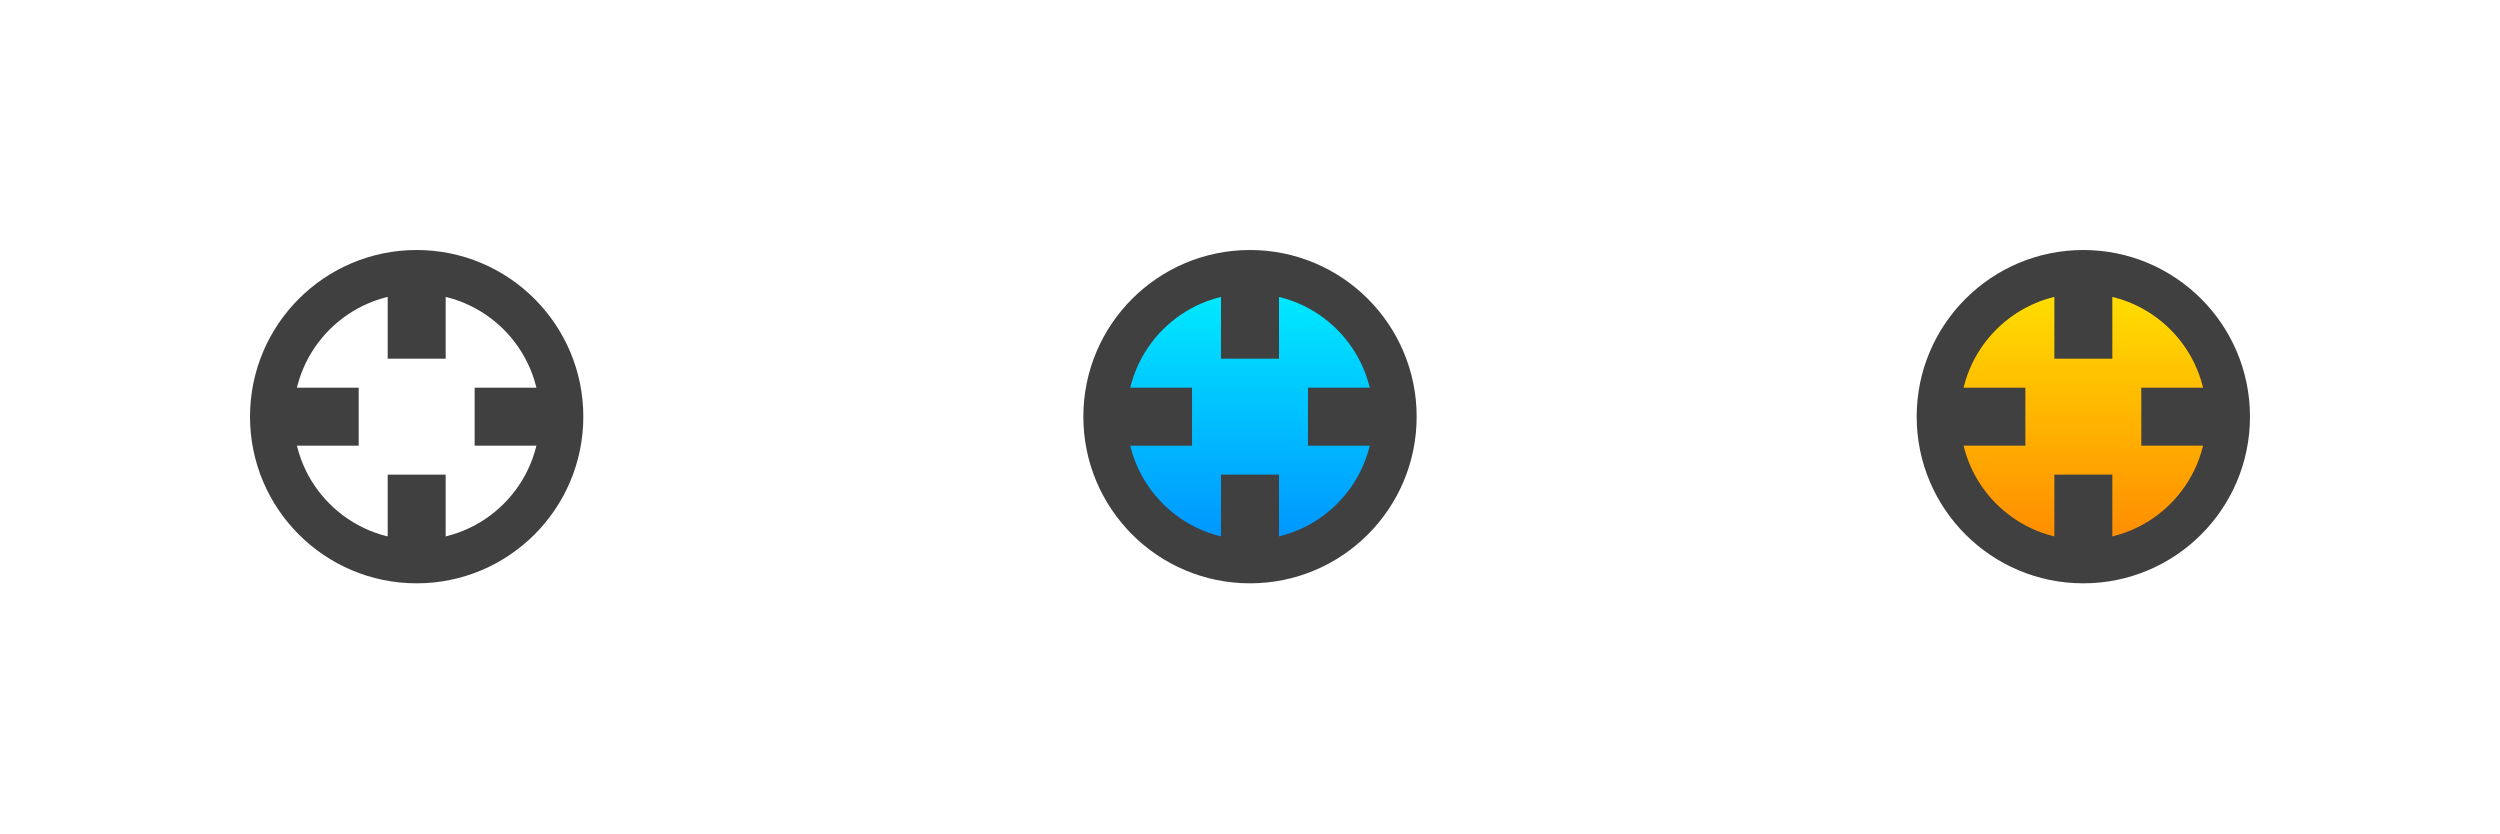
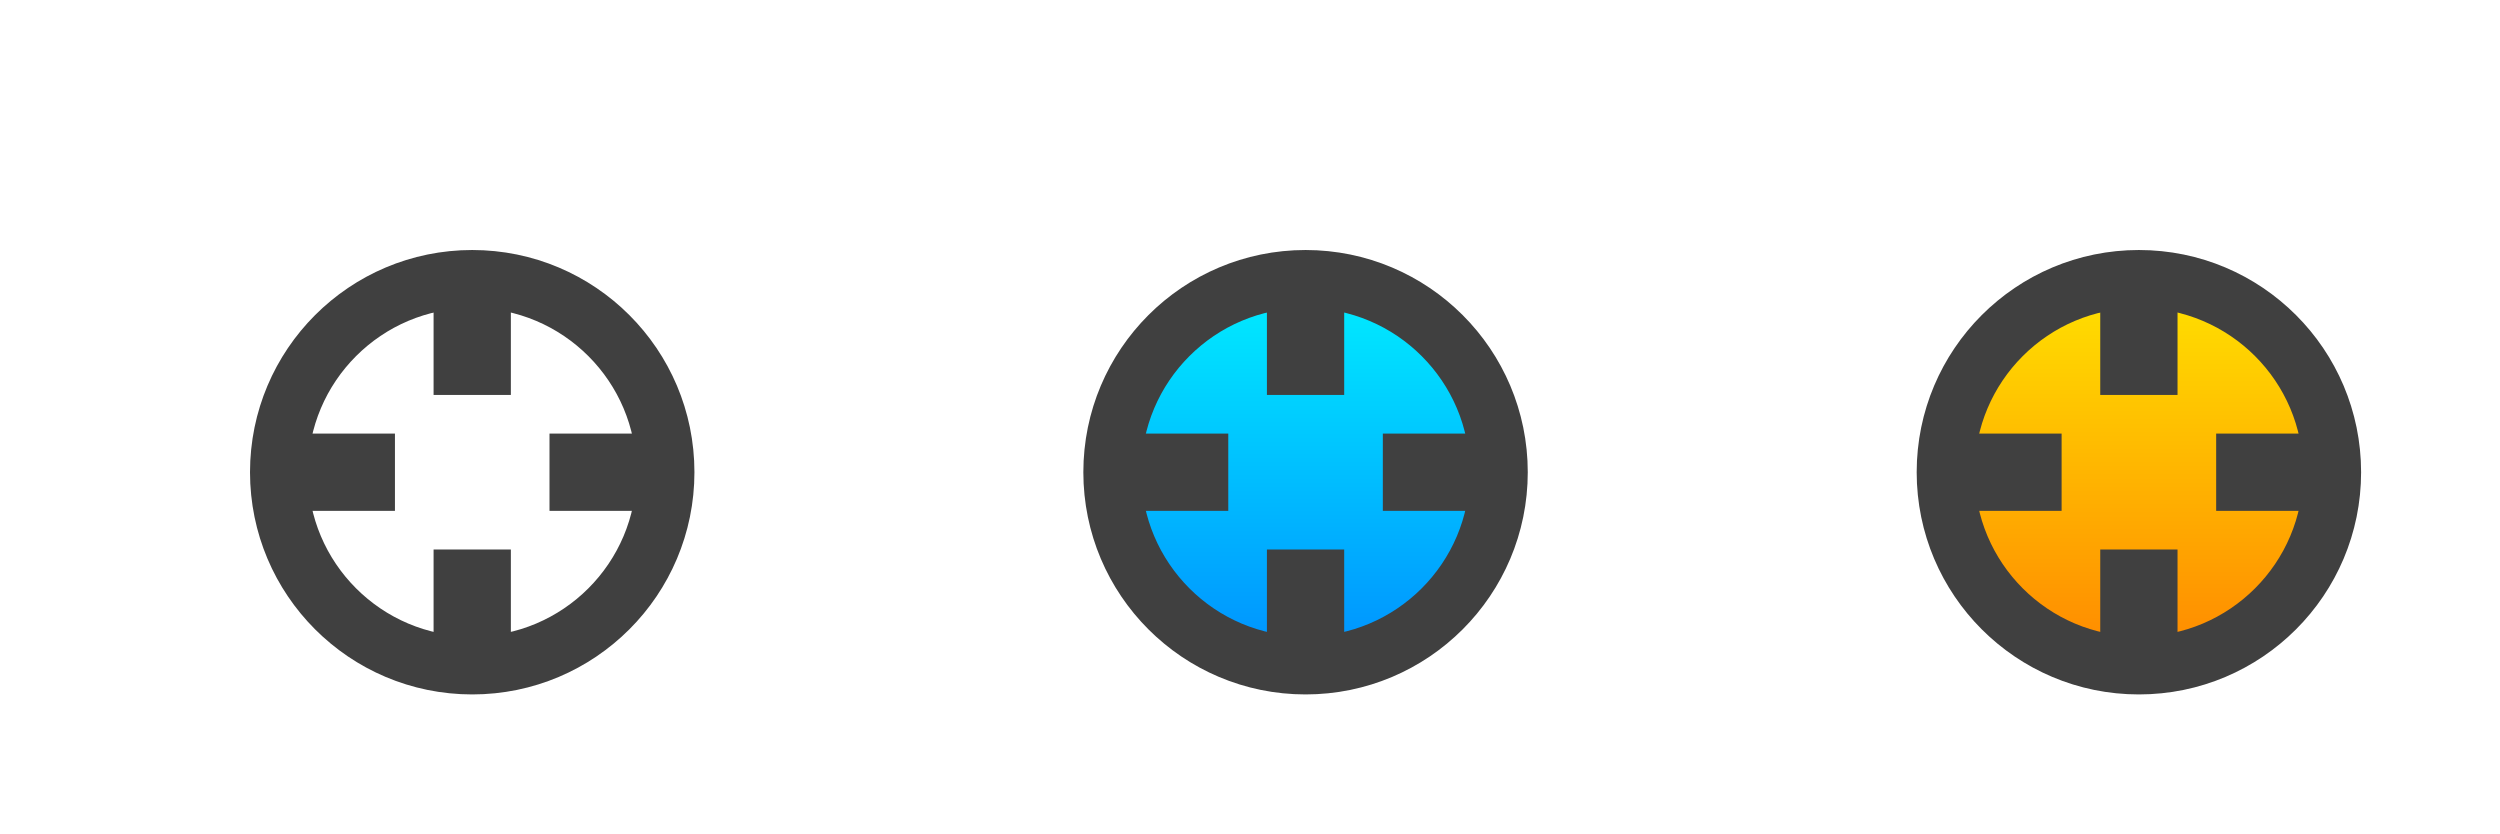
<svg xmlns="http://www.w3.org/2000/svg" xmlns:xlink="http://www.w3.org/1999/xlink" width="90" height="30" id="svg2" version="1.1">
  <defs id="defs4">
    <linearGradient id="linearGradient3799">
      <stop style="stop-color:#ff8700;stop-opacity:1;" offset="0" id="stop3801" />
      <stop style="stop-color:#ffe300;stop-opacity:1;" offset="1" id="stop3803" />
    </linearGradient>
    <linearGradient id="linearGradient3817">
      <stop style="stop-color:#0090ff;stop-opacity:1;" offset="0" id="stop3819" />
      <stop style="stop-color:#00efff;stop-opacity:1;" offset="1" id="stop3821" />
    </linearGradient>
    <linearGradient xlink:href="#linearGradient3817" id="linearGradient3823" x1="6" y1="8" x2="6" y2="4" gradientUnits="userSpaceOnUse" />
    <linearGradient xlink:href="#linearGradient3799" id="linearGradient3046" gradientUnits="userSpaceOnUse" x1="6" y1="8" x2="6" y2="4" />
    <linearGradient xlink:href="#linearGradient3817" id="linearGradient3181" gradientUnits="userSpaceOnUse" x1="6" y1="8" x2="6" y2="4" />
    <linearGradient xlink:href="#linearGradient3799" id="linearGradient3183" gradientUnits="userSpaceOnUse" x1="6" y1="8" x2="6" y2="4" />
    <linearGradient xlink:href="#linearGradient3817" id="linearGradient3199" gradientUnits="userSpaceOnUse" x1="6" y1="8" x2="6" y2="4" />
    <linearGradient xlink:href="#linearGradient3799" id="linearGradient3201" gradientUnits="userSpaceOnUse" x1="6" y1="8" x2="6" y2="4" />
    <linearGradient xlink:href="#linearGradient3817" id="linearGradient3214" gradientUnits="userSpaceOnUse" x1="6" y1="8" x2="6" y2="4" />
    <linearGradient xlink:href="#linearGradient3799" id="linearGradient3216" gradientUnits="userSpaceOnUse" x1="6" y1="8" x2="6" y2="4" />
    <linearGradient xlink:href="#linearGradient3817" id="linearGradient3225" gradientUnits="userSpaceOnUse" x1="6" y1="8" x2="6" y2="4" />
    <linearGradient xlink:href="#linearGradient3817" id="linearGradient3251" gradientUnits="userSpaceOnUse" x1="6" y1="8" x2="6" y2="4" />
-     <linearGradient xlink:href="#linearGradient3817" id="linearGradient3821" gradientUnits="userSpaceOnUse" x1="6" y1="8" x2="6" y2="4" />
-     <linearGradient xlink:href="#linearGradient3817" id="linearGradient3956" gradientUnits="userSpaceOnUse" x1="6" y1="8" x2="6" y2="4" />
+     <linearGradient xlink:href="#linearGradient3817" id="linearGradient4016" gradientUnits="userSpaceOnUse" x1="6" y1="8" x2="6" y2="4" />
+     <linearGradient xlink:href="#linearGradient3799" id="linearGradient4030" gradientUnits="userSpaceOnUse" x1="6" y1="8" x2="6" y2="4" />
+     <linearGradient xlink:href="#linearGradient3817" id="linearGradient4054" gradientUnits="userSpaceOnUse" x1="6" y1="8" x2="6" y2="4" />
+     <linearGradient xlink:href="#linearGradient3799" id="linearGradient4056" gradientUnits="userSpaceOnUse" x1="6" y1="8" x2="6" y2="4" />
  </defs>
-   <g id="layer1" transform="translate(0,-1022.362)">
+   <g id="layer1" transform="translate(0,-1022.362)" style="display:none">
    <path transform="matrix(2.5,0,0,2.5,30,1022.362)" d="M 8,6 A 2,2 0 1 1 4,6 2,2 0 1 1 8,6 z" id="path3167" style="fill:url(#linearGradient3251);fill-opacity:1;stroke:none;display:inline" />
    <path transform="matrix(0.8695028,0,0,0.8695028,39.78298,1032.145)" d="M 12,6 A 6,6 0 1 1 0,6 6,6 0 1 1 12,6 z" id="path3958" style="fill:none;stroke:#404040;stroke-width:1.8;stroke-miterlimit:4;stroke-opacity:1;stroke-dasharray:none" />
    <rect y="1036.319" x="39.783" height="2.087" width="3.13" id="rect3960" style="fill:#404040;fill-opacity:1;stroke:none" />
    <rect style="fill:#404040;fill-opacity:1;stroke:none" id="rect3962" width="3.13" height="2.087" x="47.087" y="1036.319" />
    <rect y="1032.145" x="43.957" height="3.13" width="2.087" id="rect3964" style="fill:#404040;fill-opacity:1;stroke:none" />
    <rect style="fill:#404040;fill-opacity:1;stroke:none" id="rect3966" width="2.087" height="3.13" x="43.957" y="1039.449" />
    <path style="fill:none;stroke:#404040;stroke-width:1.8;stroke-miterlimit:4;stroke-opacity:1;stroke-dasharray:none" id="path3946" d="M 12,6 A 6,6 0 1 1 0,6 6,6 0 1 1 12,6 z" transform="matrix(0.8695028,0,0,0.8695028,9.782983,1032.145)" />
    <rect style="fill:#404040;fill-opacity:1;stroke:none" id="rect3948" width="3.13" height="2.087" x="9.783" y="1036.319" />
    <rect y="1036.319" x="17.087" height="2.087" width="3.13" id="rect3950" style="fill:#404040;fill-opacity:1;stroke:none" />
    <rect style="fill:#404040;fill-opacity:1;stroke:none" id="rect3952" width="2.087" height="3.13" x="13.957" y="1032.145" />
    <rect y="1039.449" x="13.957" height="3.13" width="2.087" id="rect3954" style="fill:#404040;fill-opacity:1;stroke:none" />
    <path style="fill:url(#linearGradient3046);fill-opacity:1;stroke:none;display:inline" id="path3044" d="M 8,6 A 2,2 0 1 1 4,6 2,2 0 1 1 8,6 z" transform="matrix(2.5,0,0,2.5,60,1022.362)" />
    <path transform="matrix(0.8695028,0,0,0.8695028,69.78298,1032.145)" d="M 12,6 A 6,6 0 1 1 0,6 6,6 0 1 1 12,6 z" id="path3968" style="fill:none;stroke:#404040;stroke-width:1.8;stroke-miterlimit:4;stroke-opacity:1;stroke-dasharray:none" />
    <rect y="1036.319" x="69.783" height="2.087" width="3.13" id="rect3970" style="fill:#404040;fill-opacity:1;stroke:none" />
    <rect style="fill:#404040;fill-opacity:1;stroke:none" id="rect3972" width="3.13" height="2.087" x="77.087" y="1036.319" />
    <rect y="1032.145" x="73.957" height="3.13" width="2.087" id="rect3974" style="fill:#404040;fill-opacity:1;stroke:none" />
    <rect style="fill:#404040;fill-opacity:1;stroke:none" id="rect3976" width="2.087" height="3.13" x="73.957" y="1039.449" />
+     <path style="fill:none;stroke:#404040;stroke-width:1.8;stroke-miterlimit:4;stroke-opacity:1;stroke-dasharray:none" id="path4006" d="M 12,6 A 6,6 0 1 1 0,6 6,6 0 1 1 12,6 z" transform="matrix(0.8695028,0,0,0.8695028,39.78298,1012.145)" />
+     <rect style="fill:#404040;fill-opacity:1;stroke:none" id="rect4008" width="3.13" height="2.087" x="39.783" y="1016.319" />
+     <rect y="1016.319" x="47.087" height="2.087" width="3.13" id="rect4010" style="fill:#404040;fill-opacity:1;stroke:none" />
+     <rect style="fill:#404040;fill-opacity:1;stroke:none" id="rect4012" width="2.087" height="3.13" x="43.957" y="1012.145" />
+     <rect y="1019.449" x="43.957" height="3.13" width="2.087" id="rect4014" style="fill:#404040;fill-opacity:1;stroke:none" />
+     <path style="fill:none;stroke:#404040;stroke-width:1.8;stroke-miterlimit:4;stroke-opacity:1;stroke-dasharray:none" id="path4020" d="M 12,6 A 6,6 0 1 1 0,6 6,6 0 1 1 12,6 z" transform="matrix(0.8695028,0,0,0.8695028,69.78298,1012.145)" />
+     <rect style="fill:#404040;fill-opacity:1;stroke:none" id="rect4022" width="3.13" height="2.087" x="69.783" y="1016.319" />
+     <rect y="1016.319" x="77.087" height="2.087" width="3.13" id="rect4024" style="fill:#404040;fill-opacity:1;stroke:none" />
+     <rect style="fill:#404040;fill-opacity:1;stroke:none" id="rect4026" width="2.087" height="3.13" x="73.957" y="1012.145" />
+     <rect y="1019.449" x="73.957" height="3.13" width="2.087" id="rect4028" style="fill:#404040;fill-opacity:1;stroke:none" />
+   </g>
+   <g id="layer2">
+     <path transform="matrix(1.159358,0,0,1.159358,10.04385,10.04387)" d="M 12,6 A 6,6 0 1 1 0,6 6,6 0 1 1 12,6 z" id="path3989" style="fill:none;stroke:#404040;stroke-width:1.8;stroke-miterlimit:4;stroke-opacity:1;stroke-dasharray:none;display:inline" />
+     <rect y="15.609" x="10.044" height="2.782" width="4.174" id="rect3991" style="fill:#404040;fill-opacity:1;stroke:none;display:inline" />
+     <rect style="fill:#404040;fill-opacity:1;stroke:none;display:inline" id="rect3993" width="4.174" height="2.782" x="19.782" y="15.609" />
+     <rect y="10.044" x="15.609" height="4.174" width="2.782" id="rect3995" style="fill:#404040;fill-opacity:1;stroke:none;display:inline" />
+     <rect style="fill:#404040;fill-opacity:1;stroke:none;display:inline" id="rect3997" width="2.782" height="4.174" x="15.609" y="19.782" />
+     <path style="fill:url(#linearGradient4054);fill-opacity:1;stroke:none;display:inline" id="path4004" d="M 8,6 A 2,2 0 1 1 4,6 2,2 0 1 1 8,6 z" transform="matrix(3.46875,0,0,3.46875,26.125,-3.875)" />
+     <path transform="matrix(3.5,0,0,3.5,56,-4)" d="M 8,6 A 2,2 0 1 1 4,6 2,2 0 1 1 8,6 z" id="path4018" style="fill:url(#linearGradient4056);fill-opacity:1;stroke:none;display:inline" />
+     <path style="fill:none;stroke:#404040;stroke-width:1.8;stroke-miterlimit:4;stroke-opacity:1;stroke-dasharray:none;display:inline" id="path4034" d="M 12,6 A 6,6 0 1 1 0,6 6,6 0 1 1 12,6 z" transform="matrix(1.159358,0,0,1.159358,40.04385,10.04387)" />
+     <rect style="fill:#404040;fill-opacity:1;stroke:none;display:inline" id="rect4036" width="4.174" height="2.782" x="40.044" y="15.609" />
+     <rect y="15.609" x="49.782" height="2.782" width="4.174" id="rect4038" style="fill:#404040;fill-opacity:1;stroke:none;display:inline" />
+     <rect style="fill:#404040;fill-opacity:1;stroke:none;display:inline" id="rect4040" width="2.782" height="4.174" x="45.609" y="10.044" />
+     <rect y="19.782" x="45.609" height="4.174" width="2.782" id="rect4042" style="fill:#404040;fill-opacity:1;stroke:none;display:inline" />
+     <path transform="matrix(1.159358,0,0,1.159358,70.04385,10.04387)" d="M 12,6 A 6,6 0 1 1 0,6 6,6 0 1 1 12,6 z" id="path4044" style="fill:none;stroke:#404040;stroke-width:1.8;stroke-miterlimit:4;stroke-opacity:1;stroke-dasharray:none;display:inline" />
+     <rect y="15.609" x="70.044" height="2.782" width="4.174" id="rect4046" style="fill:#404040;fill-opacity:1;stroke:none;display:inline" />
+     <rect style="fill:#404040;fill-opacity:1;stroke:none;display:inline" id="rect4048" width="4.174" height="2.782" x="79.782" y="15.609" />
+     <rect y="10.044" x="75.609" height="4.174" width="2.782" id="rect4050" style="fill:#404040;fill-opacity:1;stroke:none;display:inline" />
+     <rect style="fill:#404040;fill-opacity:1;stroke:none;display:inline" id="rect4052" width="2.782" height="4.174" x="75.609" y="19.782" />
  </g>
</svg>
